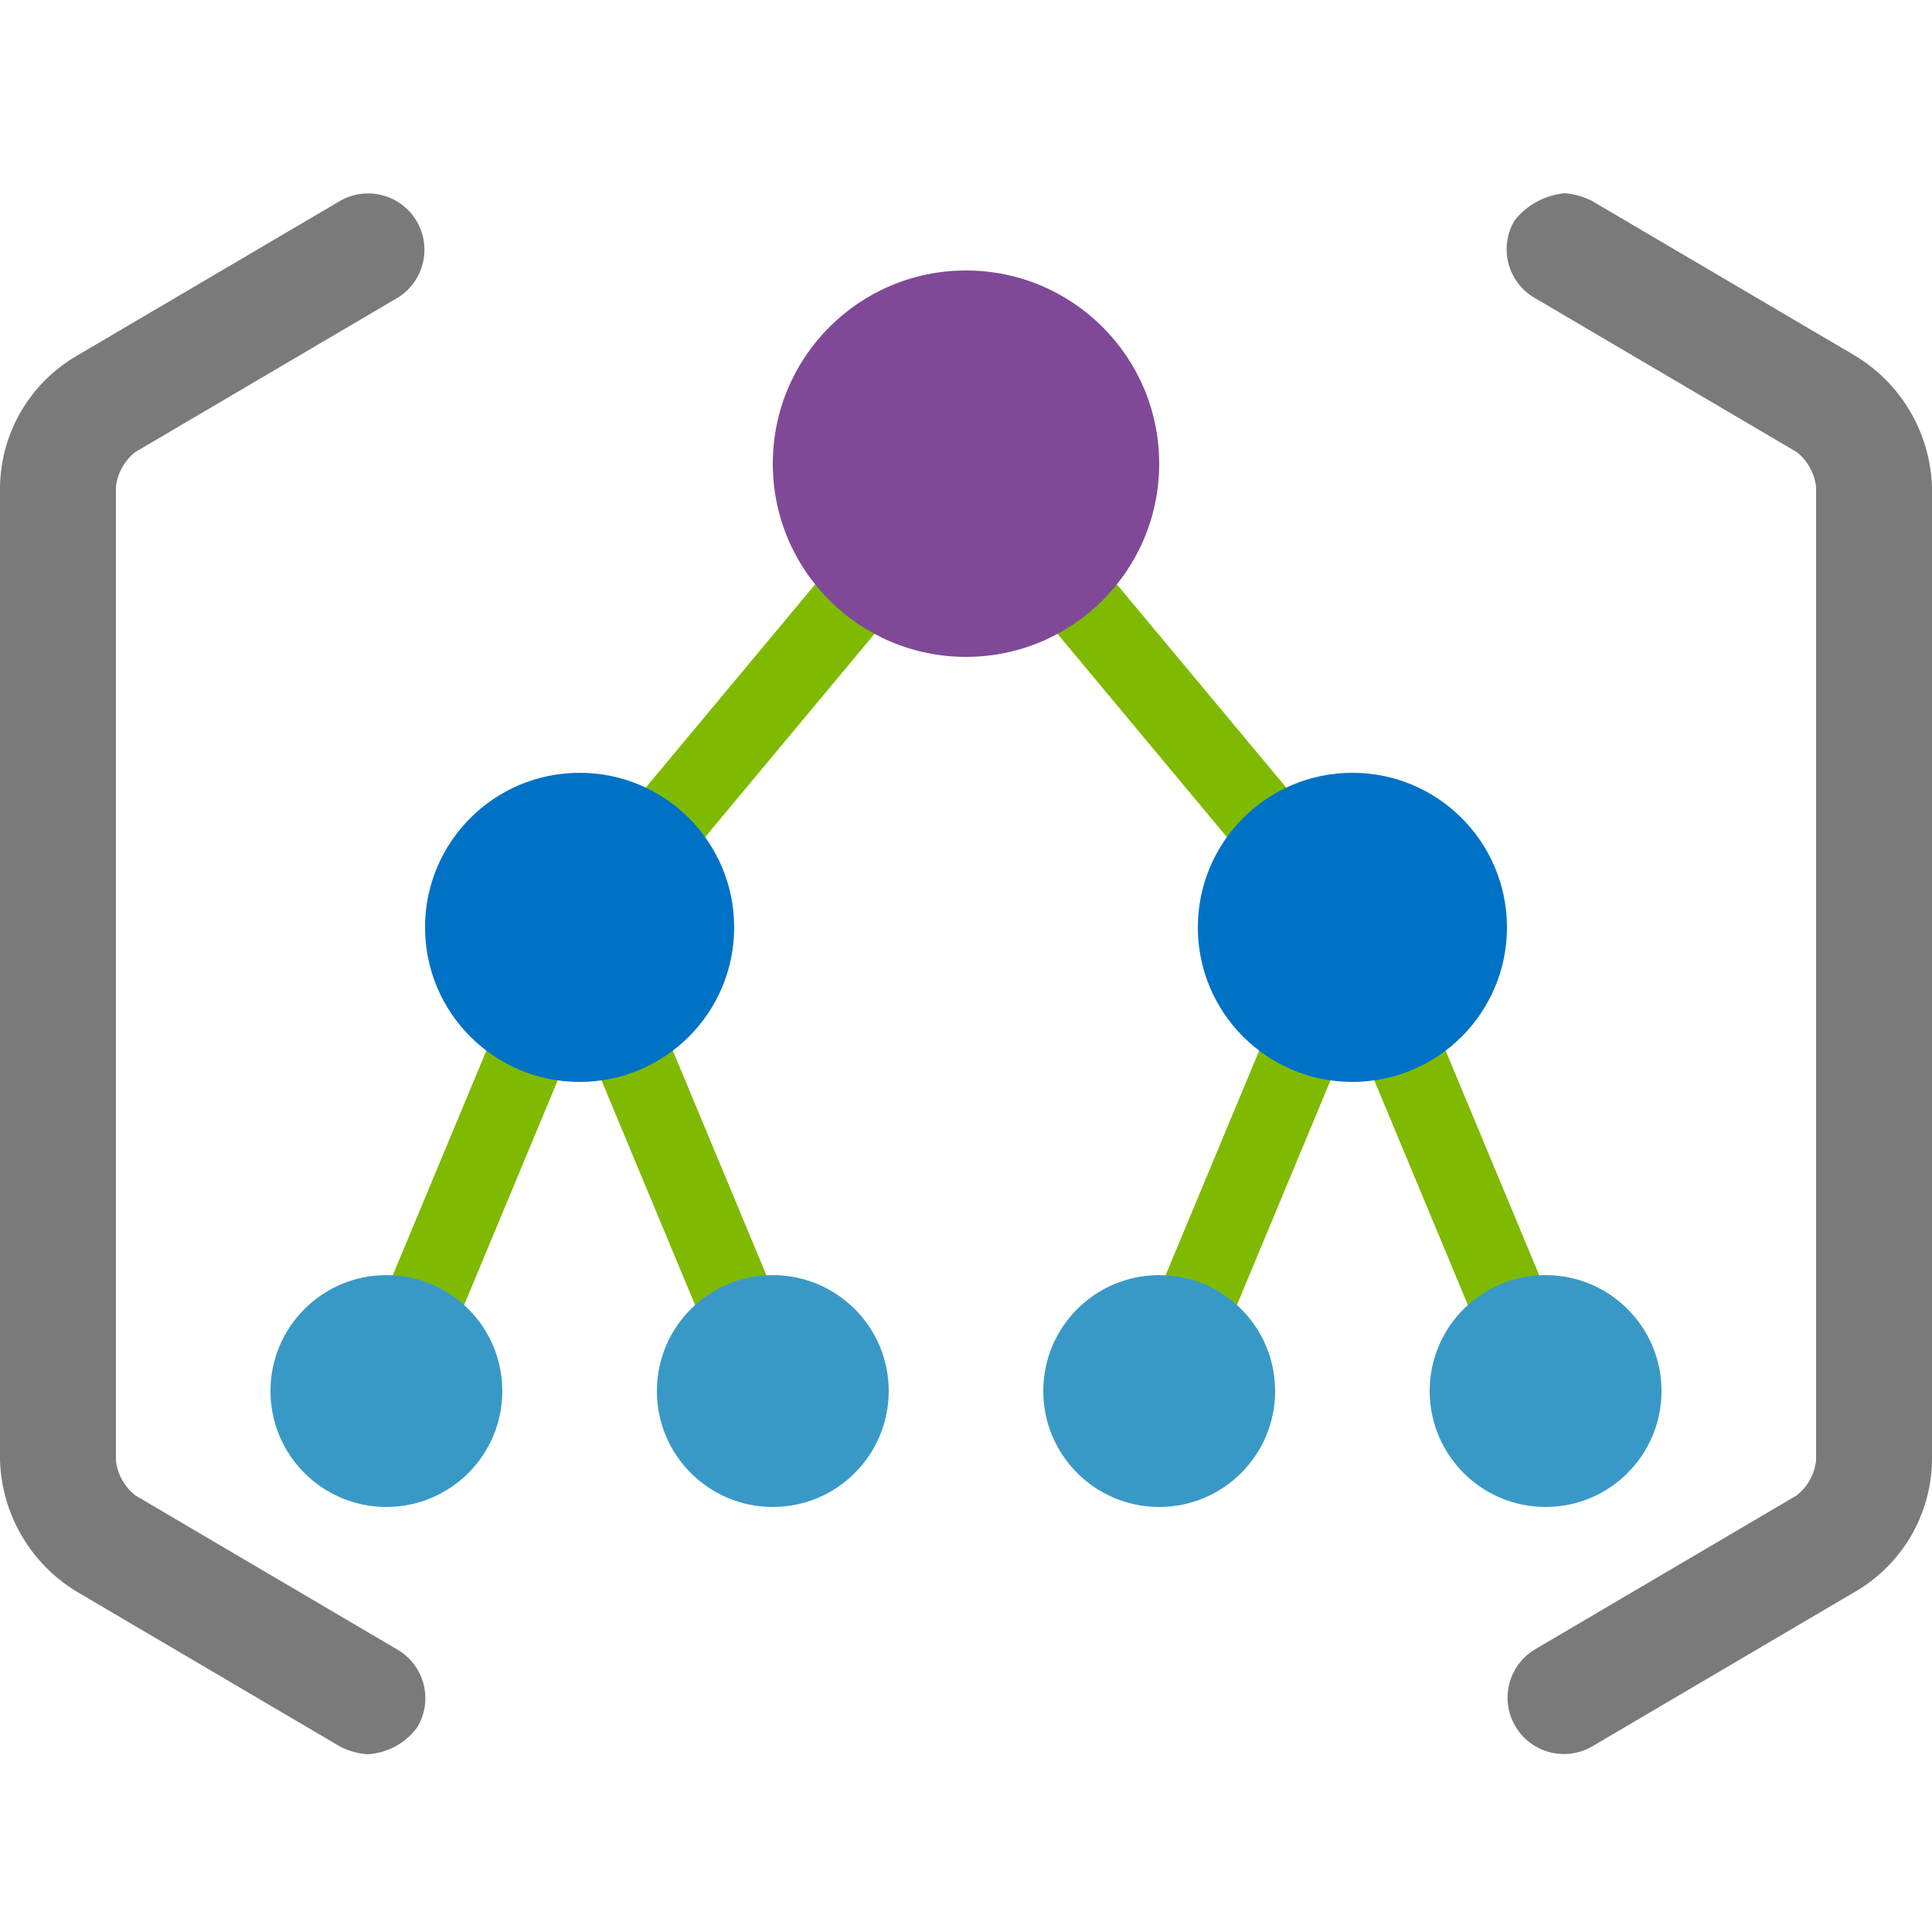
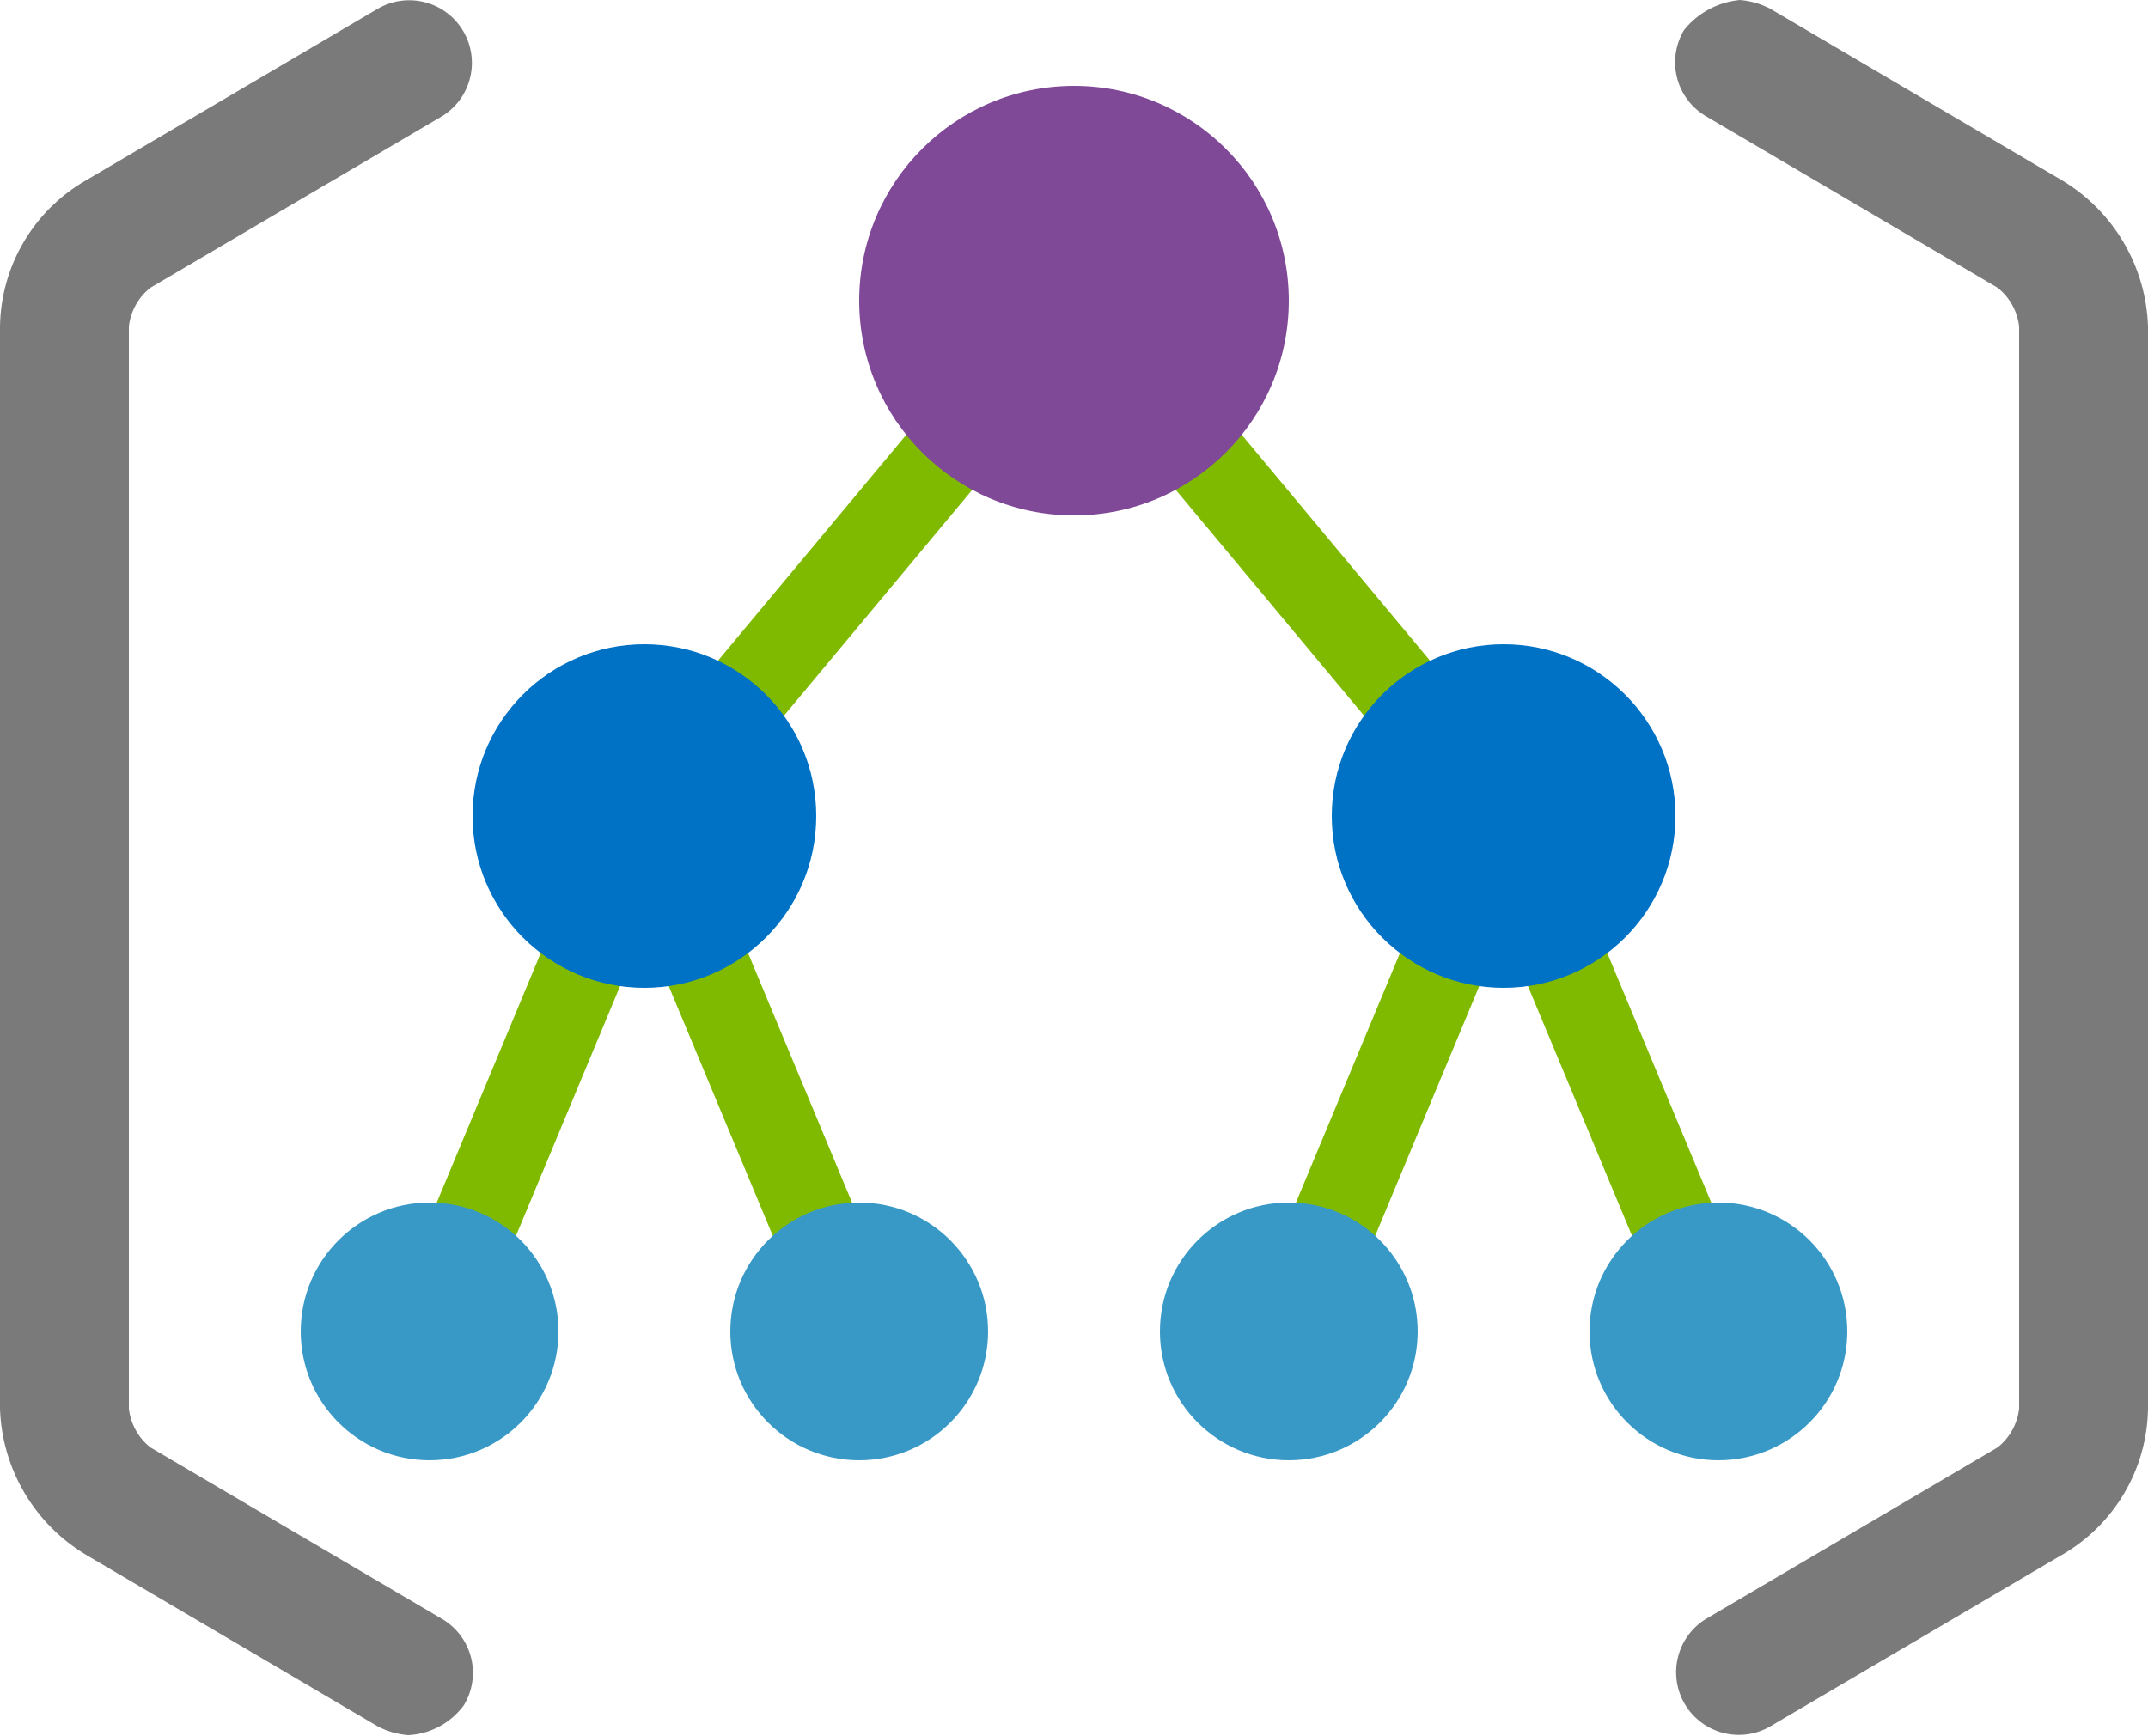
- <svg viewBox="0 0 50 50" class="" role="presentation" focusable="false" id="FxSymbol0-03c">
-   <g>
-     <path d="M35 21.4l-.288.692-8.944-10.732L25 12l-.768-.64-8.944 10.732L15 21.4 9.077 35.615l1.846.77L15 26.6l4.077 9.785 1.846-.77-4.767-11.44L25 13.562l8.844 10.613-4.767 11.44 1.846.77L35 26.6l4.077 9.785 1.846-.77L35 21.4z" class="msportalfx-svg-c14" fill="#7fba00" />
-     <circle cx="40" cy="36" r="3" class="msportalfx-svg-c16" fill="#3999c6" />
-     <circle cx="30" cy="36" r="3" class="msportalfx-svg-c16" fill="#3999c6" />
-     <circle cx="25" cy="12" r="5" class="msportalfx-svg-c17" fill="#804998" />
-     <circle cx="15" cy="24" r="4" class="msportalfx-svg-c19" fill="#0072c6" />
-     <circle cx="35" cy="24" r="4" class="msportalfx-svg-c19" fill="#0072c6" />
-     <circle cx="20" cy="36" r="3" class="msportalfx-svg-c16" fill="#3999c6" />
-     <circle cx="10" cy="36" r="3" class="msportalfx-svg-c16" fill="#3999c6" />
-     <path d="M9.5 45.4a1.854 1.854 0 0 1-.7-.2l-6.8-4a4.125 4.125 0 0 1-2-3.4V12.6a3.994 3.994 0 0 1 2-3.4l6.8-4a1.458 1.458 0 0 1 1.5 2.5l-6.8 4a1.346 1.346 0 0 0-.5.9v25.2a1.346 1.346 0 0 0 .5.9l6.8 4a1.456 1.456 0 0 1 .5 2 1.709 1.709 0 0 1-1.3.7zM40.5 5a1.854 1.854 0 0 1 .7.2l6.8 4a4.125 4.125 0 0 1 2 3.4v25.2a3.994 3.994 0 0 1-2 3.4l-6.8 4a1.458 1.458 0 0 1-1.5-2.5l6.8-4a1.346 1.346 0 0 0 .5-.9V12.6a1.346 1.346 0 0 0-.5-.9l-6.8-4a1.456 1.456 0 0 1-.5-2 1.889 1.889 0 0 1 1.3-.7z" class="msportalfx-svg-c04" fill="#7a7a7a" />
+ <svg xmlns="http://www.w3.org/2000/svg" viewBox="0 0 50 40.4" class="" role="presentation" focusable="false" id="FxSymbol0-03c" version="1.1" width="50" height="40.4">
+   <defs id="defs29" />
+   <g id="g24" transform="translate(0,-5)">
+     <path d="M 35,21.4 34.712,22.092 25.768,11.36 25,12 24.232,11.36 15.288,22.092 15,21.4 9.077,35.615 10.923,36.385 15,26.6 l 4.077,9.785 1.846,-0.77 -4.767,-11.44 8.844,-10.613 8.844,10.613 -4.767,11.44 1.846,0.77 L 35,26.6 l 4.077,9.785 1.846,-0.77 z" class="msportalfx-svg-c14" id="path6" style="fill:#7fba00" />
+     <circle cx="40" cy="36" r="3" class="msportalfx-svg-c16" id="circle8" style="fill:#3999c6" />
+     <circle cx="30" cy="36" r="3" class="msportalfx-svg-c16" id="circle10" style="fill:#3999c6" />
+     <circle cx="25" cy="12" r="5" class="msportalfx-svg-c17" id="circle12" style="fill:#804998" />
+     <circle cx="15" cy="24" r="4" class="msportalfx-svg-c19" id="circle14" style="fill:#0072c6" />
+     <circle cx="35" cy="24" r="4" class="msportalfx-svg-c19" id="circle16" style="fill:#0072c6" />
+     <circle cx="20" cy="36" r="3" class="msportalfx-svg-c16" id="circle18" style="fill:#3999c6" />
+     <circle cx="10" cy="36" r="3" class="msportalfx-svg-c16" id="circle20" style="fill:#3999c6" />
+     <path d="M 9.5,45.4 A 1.854,1.854 0 0 1 8.8,45.2 L 2,41.2 A 4.125,4.125 0 0 1 0,37.8 V 12.6 A 3.994,3.994 0 0 1 2,9.2 l 6.8,-4 a 1.458,1.458 0 0 1 1.5,2.5 l -6.8,4 A 1.346,1.346 0 0 0 3,12.6 v 25.2 a 1.346,1.346 0 0 0 0.5,0.9 l 6.8,4 a 1.456,1.456 0 0 1 0.5,2 1.709,1.709 0 0 1 -1.3,0.7 z M 40.5,5 a 1.854,1.854 0 0 1 0.7,0.2 l 6.8,4 a 4.125,4.125 0 0 1 2,3.4 v 25.2 a 3.994,3.994 0 0 1 -2,3.4 l -6.8,4 a 1.458,1.458 0 0 1 -1.5,-2.5 l 6.8,-4 A 1.346,1.346 0 0 0 47,37.8 V 12.6 a 1.346,1.346 0 0 0 -0.5,-0.9 l -6.8,-4 A 1.456,1.456 0 0 1 39.2,5.7 1.889,1.889 0 0 1 40.5,5 Z" class="msportalfx-svg-c04" id="path22" style="fill:#7a7a7a" />
  </g>
</svg>
